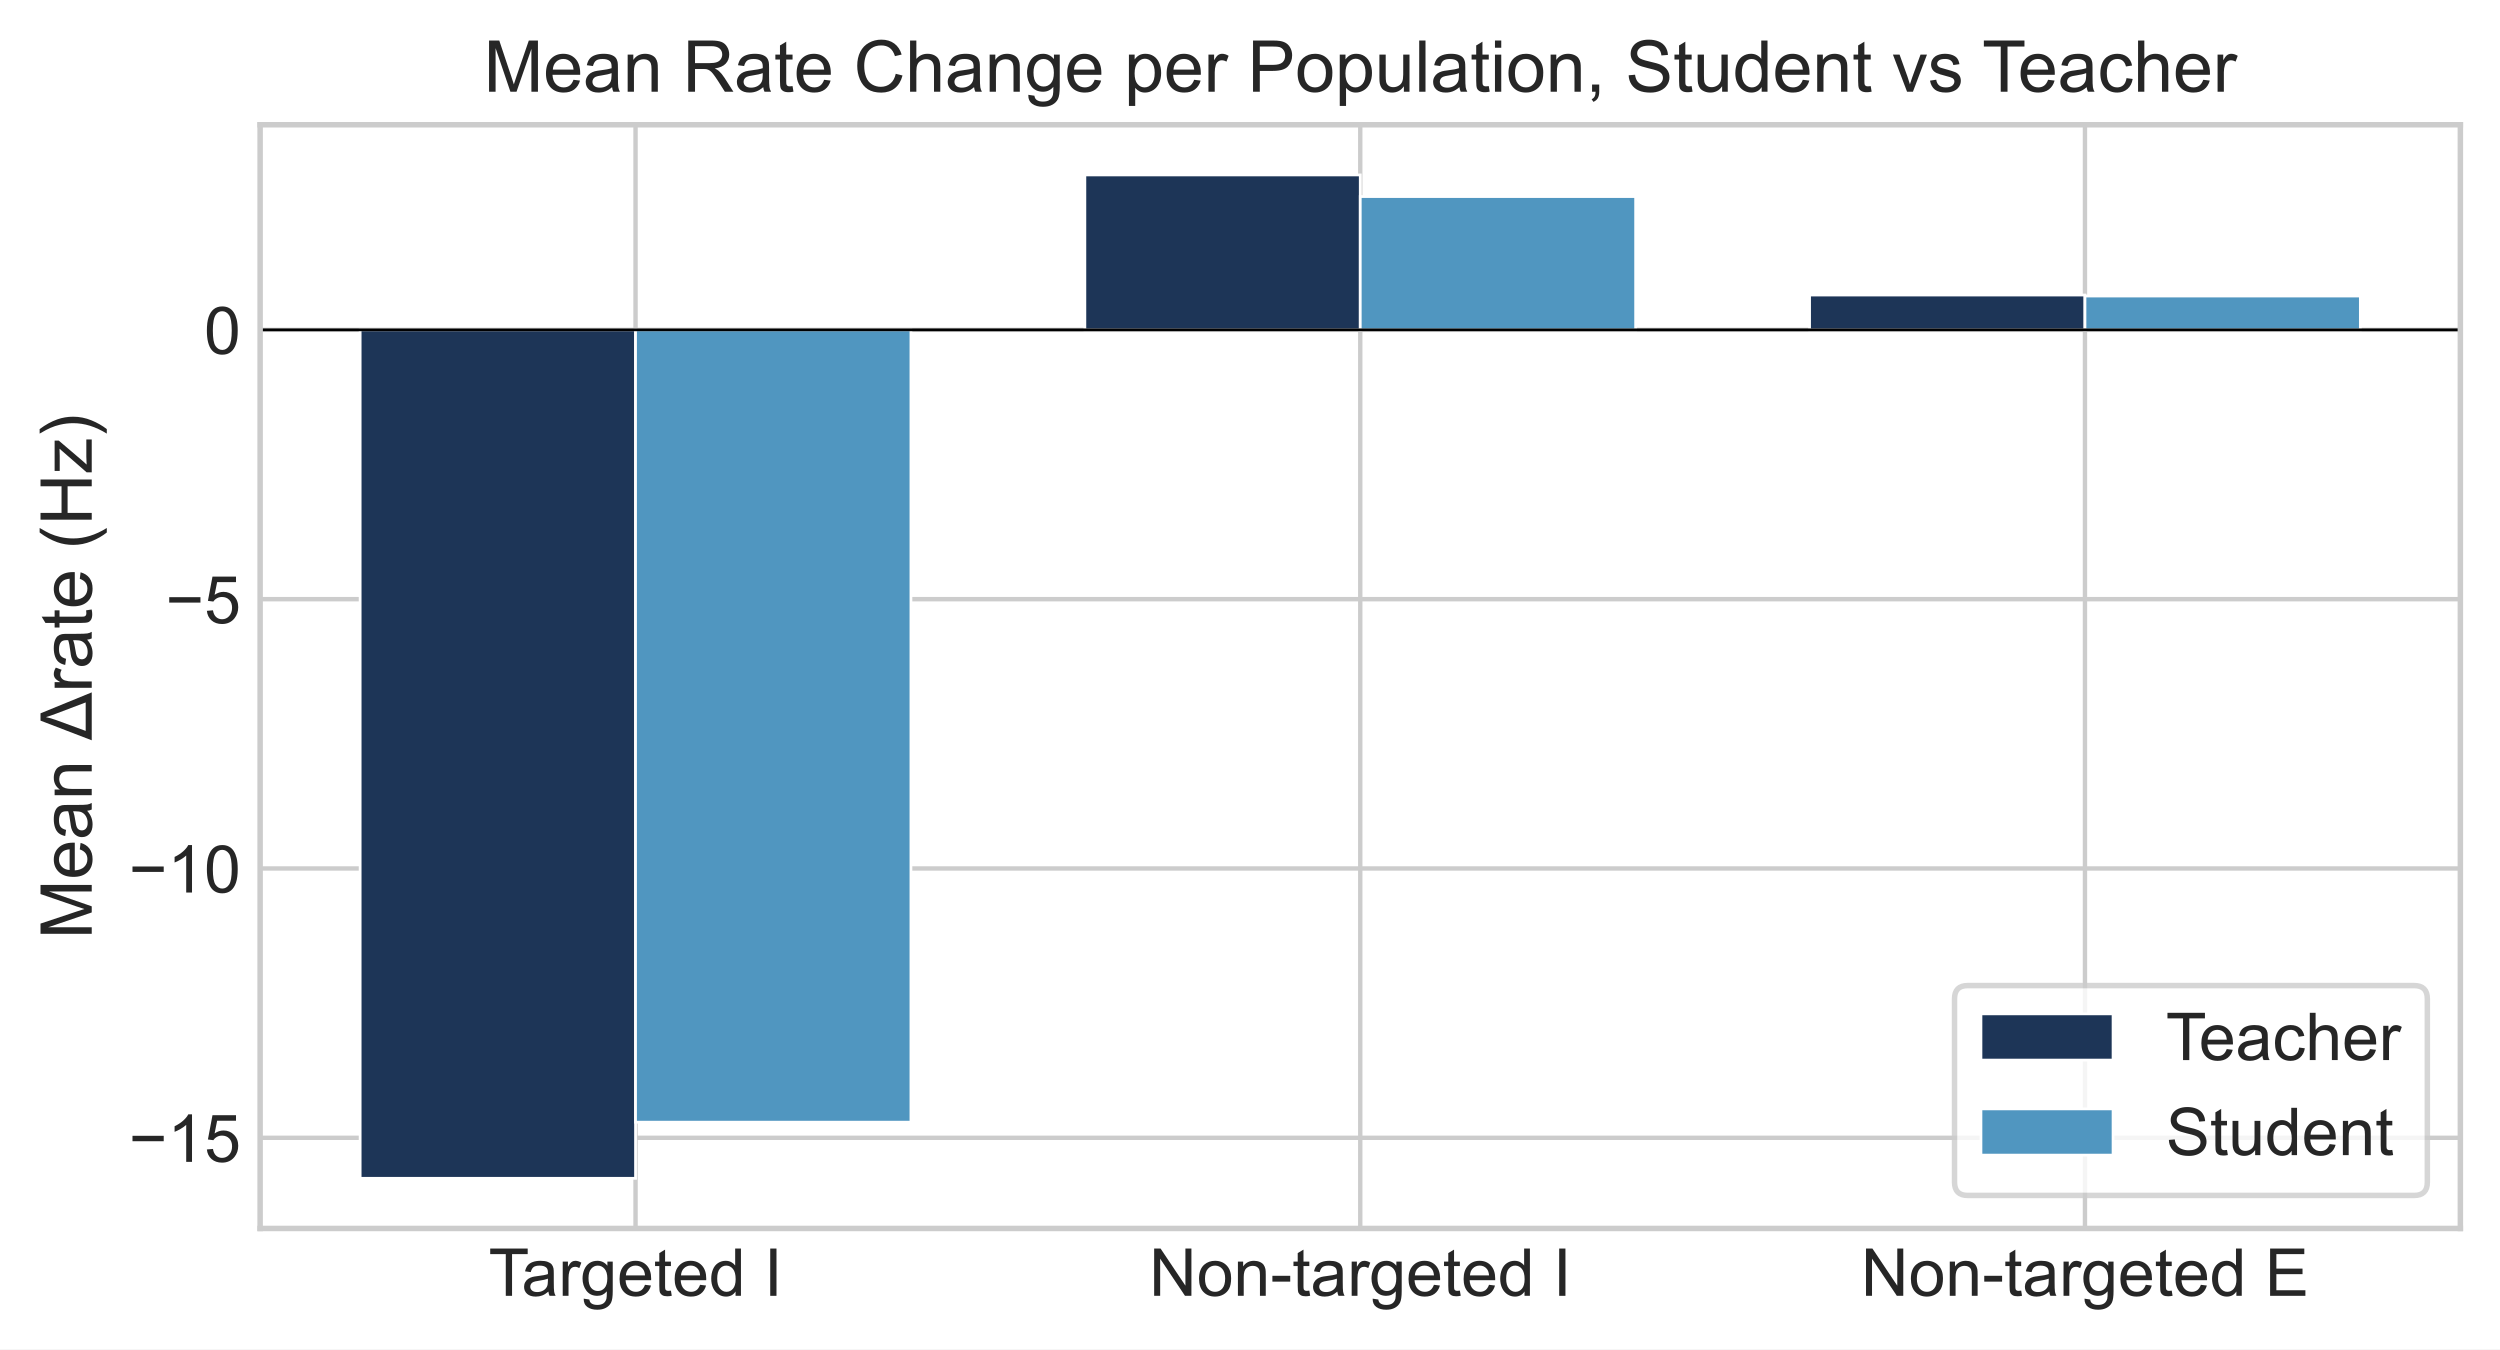
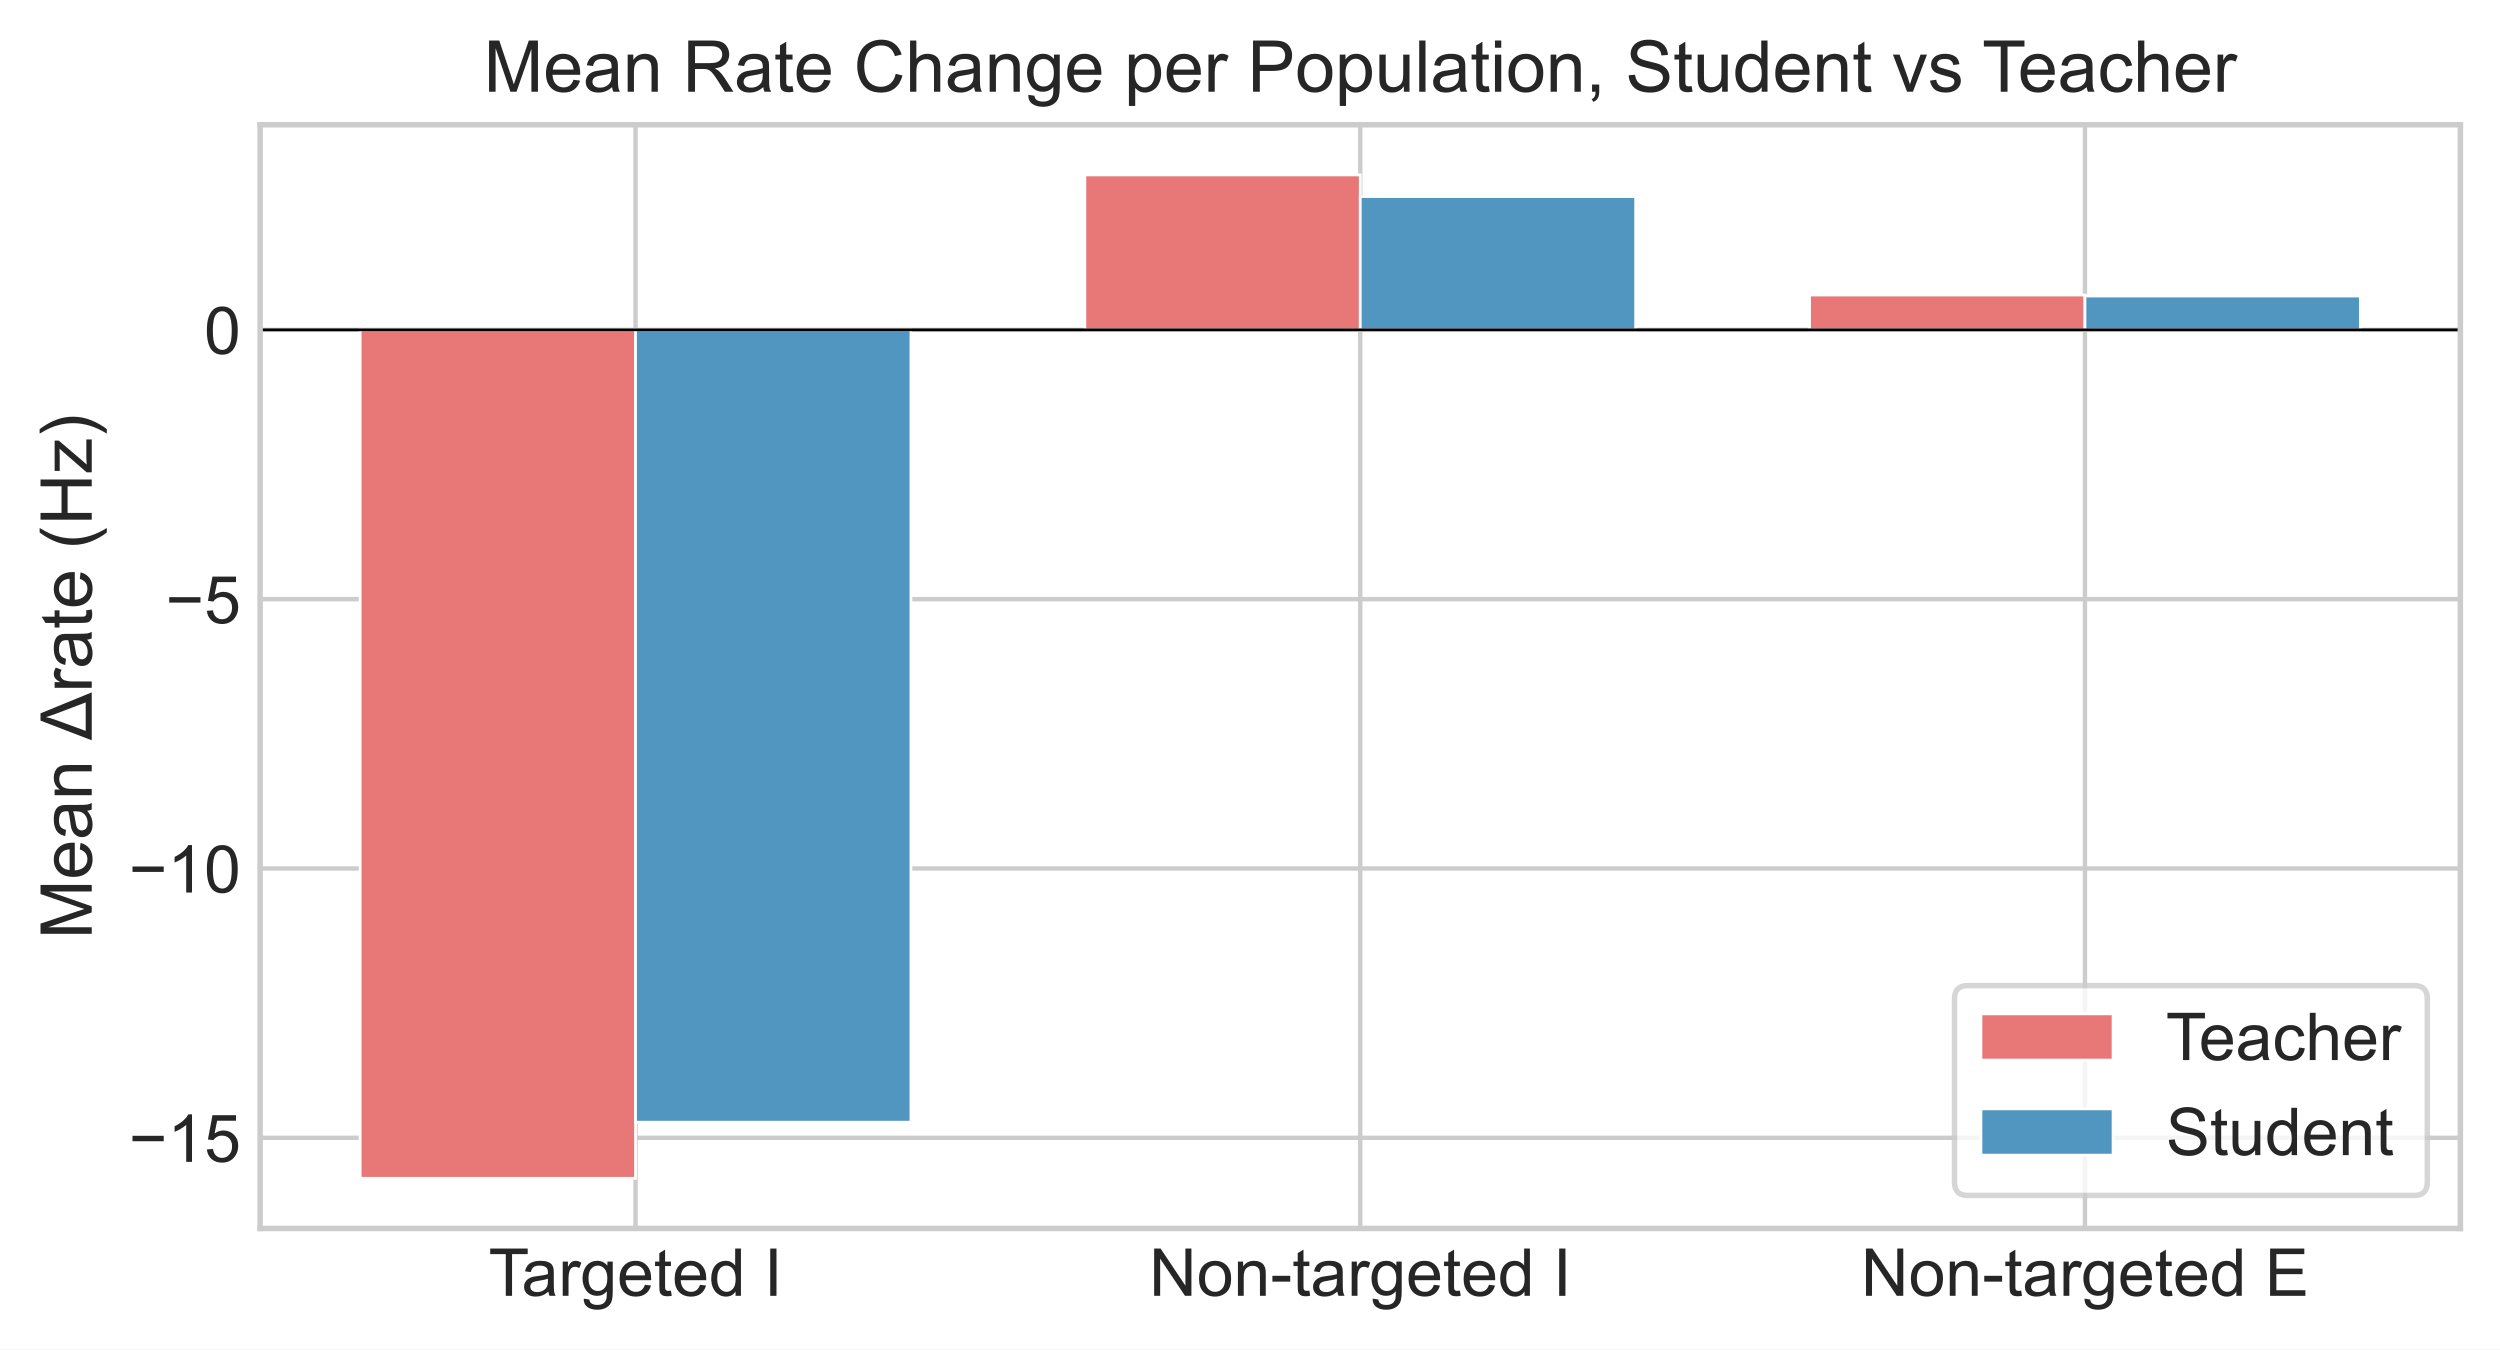
<svg xmlns="http://www.w3.org/2000/svg" xmlns:xlink="http://www.w3.org/1999/xlink" width="454.14pt" height="245.121pt" viewBox="0 0 454.14 245.121" version="1.1">
  <defs>
    <style type="text/css">*{stroke-linejoin: round; stroke-linecap: butt}</style>
  </defs>
  <g id="figure_1">
    <g id="patch_1">
      <path d="M 0 245.121  L 454.14 245.121  L 454.14 0  L 0 0  z " style="fill: #ffffff" />
    </g>
    <g id="axes_1">
      <g id="patch_2">
        <path d="M 47.255 223.159  L 446.94 223.159  L 446.94 22.664  L 47.255 22.664  z " style="fill: #ffffff" />
      </g>
      <g id="matplotlib.axis_1">
        <g id="xtick_1">
          <g id="line2d_1">
-             <path d="M 115.449 223.159  L 115.449 22.664  " clip-path="url(#p5b57fd0c39)" style="fill: none; stroke: #cccccc; stroke-width: 0.8; stroke-linecap: round" />
+             <path d="M 115.449 223.159  L 115.449 22.664  " clip-path="url(#p94ef006885)" style="fill: none; stroke: #cccccc; stroke-width: 0.8; stroke-linecap: round" />
          </g>
          <g id="line2d_2" />
          <g id="text_1">
            <g style="fill: #262626" transform="translate(88.76801 235.3953) scale(0.12 -0.12)">
              <defs>
                <path id="ArialMT-37" d="M 1659 0  L 1659 4041  L 150 4041  L 150 4581  L 3781 4581  L 3781 4041  L 2266 4041  L 2266 0  L 1659 0  z " transform="scale(0.015625)" />
                <path id="ArialMT-44" d="M 2588 409  Q 2275 144 1986 34  Q 1697 -75 1366 -75  Q 819 -75 525 192  Q 231 459 231 875  Q 231 1119 342 1320  Q 453 1522 633 1644  Q 813 1766 1038 1828  Q 1203 1872 1538 1913  Q 2219 1994 2541 2106  Q 2544 2222 2544 2253  Q 2544 2597 2384 2738  Q 2169 2928 1744 2928  Q 1347 2928 1158 2789  Q 969 2650 878 2297  L 328 2372  Q 403 2725 575 2942  Q 747 3159 1072 3276  Q 1397 3394 1825 3394  Q 2250 3394 2515 3294  Q 2781 3194 2906 3042  Q 3031 2891 3081 2659  Q 3109 2516 3109 2141  L 3109 1391  Q 3109 606 3145 398  Q 3181 191 3288 0  L 2700 0  Q 2613 175 2588 409  z M 2541 1666  Q 2234 1541 1622 1453  Q 1275 1403 1131 1340  Q 988 1278 909 1158  Q 831 1038 831 891  Q 831 666 1001 516  Q 1172 366 1500 366  Q 1825 366 2078 508  Q 2331 650 2450 897  Q 2541 1088 2541 1459  L 2541 1666  z " transform="scale(0.015625)" />
                <path id="ArialMT-55" d="M 416 0  L 416 3319  L 922 3319  L 922 2816  Q 1116 3169 1280 3281  Q 1444 3394 1641 3394  Q 1925 3394 2219 3213  L 2025 2691  Q 1819 2813 1613 2813  Q 1428 2813 1281 2702  Q 1134 2591 1072 2394  Q 978 2094 978 1738  L 978 0  L 416 0  z " transform="scale(0.015625)" />
                <path id="ArialMT-4a" d="M 319 -275  L 866 -356  Q 900 -609 1056 -725  Q 1266 -881 1628 -881  Q 2019 -881 2231 -725  Q 2444 -569 2519 -288  Q 2563 -116 2559 434  Q 2191 0 1641 0  Q 956 0 581 494  Q 206 988 206 1678  Q 206 2153 378 2554  Q 550 2956 876 3175  Q 1203 3394 1644 3394  Q 2231 3394 2613 2919  L 2613 3319  L 3131 3319  L 3131 450  Q 3131 -325 2973 -648  Q 2816 -972 2473 -1159  Q 2131 -1347 1631 -1347  Q 1038 -1347 672 -1080  Q 306 -813 319 -275  z M 784 1719  Q 784 1066 1043 766  Q 1303 466 1694 466  Q 2081 466 2343 764  Q 2606 1063 2606 1700  Q 2606 2309 2336 2618  Q 2066 2928 1684 2928  Q 1309 2928 1046 2623  Q 784 2319 784 1719  z " transform="scale(0.015625)" />
                <path id="ArialMT-48" d="M 2694 1069  L 3275 997  Q 3138 488 2766 206  Q 2394 -75 1816 -75  Q 1088 -75 661 373  Q 234 822 234 1631  Q 234 2469 665 2931  Q 1097 3394 1784 3394  Q 2450 3394 2872 2941  Q 3294 2488 3294 1666  Q 3294 1616 3291 1516  L 816 1516  Q 847 969 1125 678  Q 1403 388 1819 388  Q 2128 388 2347 550  Q 2566 713 2694 1069  z M 847 1978  L 2700 1978  Q 2663 2397 2488 2606  Q 2219 2931 1791 2931  Q 1403 2931 1139 2672  Q 875 2413 847 1978  z " transform="scale(0.015625)" />
                <path id="ArialMT-57" d="M 1650 503  L 1731 6  Q 1494 -44 1306 -44  Q 1000 -44 831 53  Q 663 150 594 308  Q 525 466 525 972  L 525 2881  L 113 2881  L 113 3319  L 525 3319  L 525 4141  L 1084 4478  L 1084 3319  L 1650 3319  L 1650 2881  L 1084 2881  L 1084 941  Q 1084 700 1114 631  Q 1144 563 1211 522  Q 1278 481 1403 481  Q 1497 481 1650 503  z " transform="scale(0.015625)" />
                <path id="ArialMT-47" d="M 2575 0  L 2575 419  Q 2259 -75 1647 -75  Q 1250 -75 917 144  Q 584 363 401 755  Q 219 1147 219 1656  Q 219 2153 384 2558  Q 550 2963 881 3178  Q 1213 3394 1622 3394  Q 1922 3394 2156 3267  Q 2391 3141 2538 2938  L 2538 4581  L 3097 4581  L 3097 0  L 2575 0  z M 797 1656  Q 797 1019 1065 703  Q 1334 388 1700 388  Q 2069 388 2326 689  Q 2584 991 2584 1609  Q 2584 2291 2321 2609  Q 2059 2928 1675 2928  Q 1300 2928 1048 2622  Q 797 2316 797 1656  z " transform="scale(0.015625)" />
                <path id="ArialMT-3" transform="scale(0.015625)" />
                <path id="ArialMT-2c" d="M 597 0  L 597 4581  L 1203 4581  L 1203 0  L 597 0  z " transform="scale(0.015625)" />
              </defs>
              <use xlink:href="#ArialMT-37" />
              <use xlink:href="#ArialMT-44" transform="translate(50 0)" />
              <use xlink:href="#ArialMT-55" transform="translate(105.6094 0)" />
              <use xlink:href="#ArialMT-4a" transform="translate(138.9062 0)" />
              <use xlink:href="#ArialMT-48" transform="translate(194.5156 0)" />
              <use xlink:href="#ArialMT-57" transform="translate(250.125 0)" />
              <use xlink:href="#ArialMT-48" transform="translate(277.9062 0)" />
              <use xlink:href="#ArialMT-47" transform="translate(333.5156 0)" />
              <use xlink:href="#ArialMT-3" transform="translate(389.125 0)" />
              <use xlink:href="#ArialMT-2c" transform="translate(416.9062 0)" />
            </g>
          </g>
        </g>
        <g id="xtick_2">
          <g id="line2d_3">
-             <path d="M 247.098 223.159  L 247.098 22.664  " clip-path="url(#p5b57fd0c39)" style="fill: none; stroke: #cccccc; stroke-width: 0.8; stroke-linecap: round" />
+             <path d="M 247.098 223.159  L 247.098 22.664  " clip-path="url(#p94ef006885)" style="fill: none; stroke: #cccccc; stroke-width: 0.8; stroke-linecap: round" />
          </g>
          <g id="line2d_4" />
          <g id="text_2">
            <g style="fill: #262626" transform="translate(208.7453 235.3953) scale(0.12 -0.12)">
              <defs>
                <path id="ArialMT-31" d="M 488 0  L 488 4581  L 1109 4581  L 3516 984  L 3516 4581  L 4097 4581  L 4097 0  L 3475 0  L 1069 3600  L 1069 0  L 488 0  z " transform="scale(0.015625)" />
                <path id="ArialMT-52" d="M 213 1659  Q 213 2581 725 3025  Q 1153 3394 1769 3394  Q 2453 3394 2887 2945  Q 3322 2497 3322 1706  Q 3322 1066 3130 698  Q 2938 331 2570 128  Q 2203 -75 1769 -75  Q 1072 -75 642 372  Q 213 819 213 1659  z M 791 1659  Q 791 1022 1069 705  Q 1347 388 1769 388  Q 2188 388 2466 706  Q 2744 1025 2744 1678  Q 2744 2294 2464 2611  Q 2184 2928 1769 2928  Q 1347 2928 1069 2612  Q 791 2297 791 1659  z " transform="scale(0.015625)" />
                <path id="ArialMT-51" d="M 422 0  L 422 3319  L 928 3319  L 928 2847  Q 1294 3394 1984 3394  Q 2284 3394 2536 3286  Q 2788 3178 2913 3003  Q 3038 2828 3088 2588  Q 3119 2431 3119 2041  L 3119 0  L 2556 0  L 2556 2019  Q 2556 2363 2490 2533  Q 2425 2703 2258 2804  Q 2091 2906 1866 2906  Q 1506 2906 1245 2678  Q 984 2450 984 1813  L 984 0  L 422 0  z " transform="scale(0.015625)" />
                <path id="ArialMT-10" d="M 203 1375  L 203 1941  L 1931 1941  L 1931 1375  L 203 1375  z " transform="scale(0.015625)" />
              </defs>
              <use xlink:href="#ArialMT-31" />
              <use xlink:href="#ArialMT-52" transform="translate(72.21875 0)" />
              <use xlink:href="#ArialMT-51" transform="translate(127.8281 0)" />
              <use xlink:href="#ArialMT-10" transform="translate(183.4375 0)" />
              <use xlink:href="#ArialMT-57" transform="translate(216.7344 0)" />
              <use xlink:href="#ArialMT-44" transform="translate(244.5156 0)" />
              <use xlink:href="#ArialMT-55" transform="translate(300.125 0)" />
              <use xlink:href="#ArialMT-4a" transform="translate(333.4219 0)" />
              <use xlink:href="#ArialMT-48" transform="translate(389.0312 0)" />
              <use xlink:href="#ArialMT-57" transform="translate(444.6406 0)" />
              <use xlink:href="#ArialMT-48" transform="translate(472.4219 0)" />
              <use xlink:href="#ArialMT-47" transform="translate(528.0312 0)" />
              <use xlink:href="#ArialMT-3" transform="translate(583.6406 0)" />
              <use xlink:href="#ArialMT-2c" transform="translate(611.4219 0)" />
            </g>
          </g>
        </g>
        <g id="xtick_3">
          <g id="line2d_5">
-             <path d="M 378.746 223.159  L 378.746 22.664  " clip-path="url(#p5b57fd0c39)" style="fill: none; stroke: #cccccc; stroke-width: 0.8; stroke-linecap: round" />
+             <path d="M 378.746 223.159  L 378.746 22.664  " clip-path="url(#p94ef006885)" style="fill: none; stroke: #cccccc; stroke-width: 0.8; stroke-linecap: round" />
          </g>
          <g id="line2d_6" />
          <g id="text_3">
            <g style="fill: #262626" transform="translate(338.0583 235.3953) scale(0.12 -0.12)">
              <defs>
                <path id="ArialMT-28" d="M 506 0  L 506 4581  L 3819 4581  L 3819 4041  L 1113 4041  L 1113 2638  L 3647 2638  L 3647 2100  L 1113 2100  L 1113 541  L 3925 541  L 3925 0  L 506 0  z " transform="scale(0.015625)" />
              </defs>
              <use xlink:href="#ArialMT-31" />
              <use xlink:href="#ArialMT-52" transform="translate(72.21875 0)" />
              <use xlink:href="#ArialMT-51" transform="translate(127.8281 0)" />
              <use xlink:href="#ArialMT-10" transform="translate(183.4375 0)" />
              <use xlink:href="#ArialMT-57" transform="translate(216.7344 0)" />
              <use xlink:href="#ArialMT-44" transform="translate(244.5156 0)" />
              <use xlink:href="#ArialMT-55" transform="translate(300.125 0)" />
              <use xlink:href="#ArialMT-4a" transform="translate(333.4219 0)" />
              <use xlink:href="#ArialMT-48" transform="translate(389.0312 0)" />
              <use xlink:href="#ArialMT-57" transform="translate(444.6406 0)" />
              <use xlink:href="#ArialMT-48" transform="translate(472.4219 0)" />
              <use xlink:href="#ArialMT-47" transform="translate(528.0312 0)" />
              <use xlink:href="#ArialMT-3" transform="translate(583.6406 0)" />
              <use xlink:href="#ArialMT-28" transform="translate(611.4219 0)" />
            </g>
          </g>
        </g>
      </g>
      <g id="matplotlib.axis_2">
        <g id="ytick_1">
          <g id="line2d_7">
-             <path d="M 47.255 206.687  L 446.94 206.687  " clip-path="url(#p5b57fd0c39)" style="fill: none; stroke: #cccccc; stroke-width: 0.8; stroke-linecap: round" />
+             <path d="M 47.255 206.687  L 446.94 206.687  " clip-path="url(#p94ef006885)" style="fill: none; stroke: #cccccc; stroke-width: 0.8; stroke-linecap: round" />
          </g>
          <g id="line2d_8" />
          <g id="text_4">
            <g style="fill: #262626" transform="translate(23.40045 211.0548) scale(0.12 -0.12)">
              <defs>
                <path id="ArialMT-ed" d="M 3381 1997  L 356 1997  L 356 2522  L 3381 2522  L 3381 1997  z " transform="scale(0.015625)" />
                <path id="ArialMT-14" d="M 2384 0  L 1822 0  L 1822 3584  Q 1619 3391 1289 3197  Q 959 3003 697 2906  L 697 3450  Q 1169 3672 1522 3987  Q 1875 4303 2022 4600  L 2384 4600  L 2384 0  z " transform="scale(0.015625)" />
                <path id="ArialMT-18" d="M 266 1200  L 856 1250  Q 922 819 1161 601  Q 1400 384 1738 384  Q 2144 384 2425 690  Q 2706 997 2706 1503  Q 2706 1984 2436 2262  Q 2166 2541 1728 2541  Q 1456 2541 1237 2417  Q 1019 2294 894 2097  L 366 2166  L 809 4519  L 3088 4519  L 3088 3981  L 1259 3981  L 1013 2750  Q 1425 3038 1878 3038  Q 2478 3038 2890 2622  Q 3303 2206 3303 1553  Q 3303 931 2941 478  Q 2500 -78 1738 -78  Q 1113 -78 717 272  Q 322 622 266 1200  z " transform="scale(0.015625)" />
              </defs>
              <use xlink:href="#ArialMT-ed" />
              <use xlink:href="#ArialMT-14" transform="translate(58.40625 0)" />
              <use xlink:href="#ArialMT-18" transform="translate(114.0156 0)" />
            </g>
          </g>
        </g>
        <g id="ytick_2">
          <g id="line2d_9">
-             <path d="M 47.255 157.764  L 446.94 157.764  " clip-path="url(#p5b57fd0c39)" style="fill: none; stroke: #cccccc; stroke-width: 0.8; stroke-linecap: round" />
+             <path d="M 47.255 157.764  L 446.94 157.764  " clip-path="url(#p94ef006885)" style="fill: none; stroke: #cccccc; stroke-width: 0.8; stroke-linecap: round" />
          </g>
          <g id="line2d_10" />
          <g id="text_5">
            <g style="fill: #262626" transform="translate(23.40045 162.1326) scale(0.12 -0.12)">
              <defs>
                <path id="ArialMT-13" d="M 266 2259  Q 266 3072 433 3567  Q 600 4063 929 4331  Q 1259 4600 1759 4600  Q 2128 4600 2406 4451  Q 2684 4303 2865 4023  Q 3047 3744 3150 3342  Q 3253 2941 3253 2259  Q 3253 1453 3087 958  Q 2922 463 2592 192  Q 2263 -78 1759 -78  Q 1097 -78 719 397  Q 266 969 266 2259  z M 844 2259  Q 844 1131 1108 757  Q 1372 384 1759 384  Q 2147 384 2411 759  Q 2675 1134 2675 2259  Q 2675 3391 2411 3762  Q 2147 4134 1753 4134  Q 1366 4134 1134 3806  Q 844 3388 844 2259  z " transform="scale(0.015625)" />
              </defs>
              <use xlink:href="#ArialMT-ed" />
              <use xlink:href="#ArialMT-14" transform="translate(58.40625 0)" />
              <use xlink:href="#ArialMT-13" transform="translate(114.0156 0)" />
            </g>
          </g>
        </g>
        <g id="ytick_3">
          <g id="line2d_11">
-             <path d="M 47.255 108.842  L 446.94 108.842  " clip-path="url(#p5b57fd0c39)" style="fill: none; stroke: #cccccc; stroke-width: 0.8; stroke-linecap: round" />
+             <path d="M 47.255 108.842  L 446.94 108.842  " clip-path="url(#p94ef006885)" style="fill: none; stroke: #cccccc; stroke-width: 0.8; stroke-linecap: round" />
          </g>
          <g id="line2d_12" />
          <g id="text_6">
            <g style="fill: #262626" transform="translate(30.07357 113.2103) scale(0.12 -0.12)">
              <use xlink:href="#ArialMT-ed" />
              <use xlink:href="#ArialMT-18" transform="translate(58.40625 0)" />
            </g>
          </g>
        </g>
        <g id="ytick_4">
          <g id="line2d_13">
-             <path d="M 47.255 59.92  L 446.94 59.92  " clip-path="url(#p5b57fd0c39)" style="fill: none; stroke: #cccccc; stroke-width: 0.8; stroke-linecap: round" />
+             <path d="M 47.255 59.92  L 446.94 59.92  " clip-path="url(#p94ef006885)" style="fill: none; stroke: #cccccc; stroke-width: 0.8; stroke-linecap: round" />
          </g>
          <g id="line2d_14" />
          <g id="text_7">
            <g style="fill: #262626" transform="translate(37.08232 64.28804) scale(0.12 -0.12)">
              <use xlink:href="#ArialMT-13" />
            </g>
          </g>
        </g>
        <g id="text_8">
          <g style="fill: #262626" transform="translate(16.66436 170.5953) rotate(-90) scale(0.13 -0.13)">
            <defs>
              <path id="ArialMT-30" d="M 475 0  L 475 4581  L 1388 4581  L 2472 1338  Q 2622 884 2691 659  Q 2769 909 2934 1394  L 4031 4581  L 4847 4581  L 4847 0  L 4263 0  L 4263 3834  L 2931 0  L 2384 0  L 1059 3900  L 1059 0  L 475 0  z " transform="scale(0.015625)" />
              <path id="ArialMT-1fb" d="M -6 0  L 1753 4581  L 2406 4581  L 4281 0  L -6 0  z M 834 541  L 3381 541  L 2391 3150  Q 2169 3738 2066 4100  Q 1981 3675 1819 3225  L 834 541  z " transform="scale(0.015625)" />
              <path id="ArialMT-b" d="M 1497 -1347  Q 1031 -759 709 28  Q 388 816 388 1659  Q 388 2403 628 3084  Q 909 3875 1497 4659  L 1900 4659  Q 1522 4009 1400 3731  Q 1209 3300 1100 2831  Q 966 2247 966 1656  Q 966 153 1900 -1347  L 1497 -1347  z " transform="scale(0.015625)" />
              <path id="ArialMT-2b" d="M 513 0  L 513 4581  L 1119 4581  L 1119 2700  L 3500 2700  L 3500 4581  L 4106 4581  L 4106 0  L 3500 0  L 3500 2159  L 1119 2159  L 1119 0  L 513 0  z " transform="scale(0.015625)" />
              <path id="ArialMT-5d" d="M 125 0  L 125 456  L 2238 2881  Q 1878 2863 1603 2863  L 250 2863  L 250 3319  L 2963 3319  L 2963 2947  L 1166 841  L 819 456  Q 1197 484 1528 484  L 3063 484  L 3063 0  L 125 0  z " transform="scale(0.015625)" />
              <path id="ArialMT-c" d="M 791 -1347  L 388 -1347  Q 1322 153 1322 1656  Q 1322 2244 1188 2822  Q 1081 3291 891 3722  Q 769 4003 388 4659  L 791 4659  Q 1378 3875 1659 3084  Q 1900 2403 1900 1659  Q 1900 816 1576 28  Q 1253 -759 791 -1347  z " transform="scale(0.015625)" />
            </defs>
            <use xlink:href="#ArialMT-30" />
            <use xlink:href="#ArialMT-48" transform="translate(83.29688 0)" />
            <use xlink:href="#ArialMT-44" transform="translate(138.9062 0)" />
            <use xlink:href="#ArialMT-51" transform="translate(194.5156 0)" />
            <use xlink:href="#ArialMT-3" transform="translate(250.125 0)" />
            <use xlink:href="#ArialMT-1fb" transform="translate(277.9062 0)" />
            <use xlink:href="#ArialMT-55" transform="translate(344.7031 0)" />
            <use xlink:href="#ArialMT-44" transform="translate(378 0)" />
            <use xlink:href="#ArialMT-57" transform="translate(433.6094 0)" />
            <use xlink:href="#ArialMT-48" transform="translate(461.3906 0)" />
            <use xlink:href="#ArialMT-3" transform="translate(517 0)" />
            <use xlink:href="#ArialMT-b" transform="translate(544.7812 0)" />
            <use xlink:href="#ArialMT-2b" transform="translate(578.0781 0)" />
            <use xlink:href="#ArialMT-5d" transform="translate(650.2969 0)" />
            <use xlink:href="#ArialMT-c" transform="translate(700.2969 0)" />
          </g>
        </g>
      </g>
      <g id="patch_3">
-         <path d="M 65.423 59.92  L 115.449 59.92  L 115.449 214.046  L 65.423 214.046  z " clip-path="url(#p5b57fd0c39)" style="fill: #1d3557; stroke: #ffffff; stroke-width: 0.5; stroke-linejoin: miter" />
+         <path d="M 65.423 59.92  L 115.449 59.92  L 115.449 214.046  L 65.423 214.046  z " clip-path="url(#p94ef006885)" style="fill: #e87878; stroke: #ffffff; stroke-width: 0.5; stroke-linejoin: miter" />
      </g>
      <g id="patch_4">
-         <path d="M 115.449 59.92  L 165.476 59.92  L 165.476 203.849  L 115.449 203.849  z " clip-path="url(#p5b57fd0c39)" style="fill: #5096c0; stroke: #ffffff; stroke-width: 0.5; stroke-linejoin: miter" />
+         <path d="M 115.449 59.92  L 165.476 59.92  L 165.476 203.849  L 115.449 203.849  z " clip-path="url(#p94ef006885)" style="fill: #5096c0; stroke: #ffffff; stroke-width: 0.5; stroke-linejoin: miter" />
      </g>
      <g id="patch_5">
-         <path d="M 197.071 59.92  L 247.098 59.92  L 247.098 31.778  L 197.071 31.778  z " clip-path="url(#p5b57fd0c39)" style="fill: #1d3557; stroke: #ffffff; stroke-width: 0.5; stroke-linejoin: miter" />
+         <path d="M 197.071 59.92  L 247.098 59.92  L 247.098 31.778  L 197.071 31.778  z " clip-path="url(#p94ef006885)" style="fill: #e87878; stroke: #ffffff; stroke-width: 0.5; stroke-linejoin: miter" />
      </g>
      <g id="patch_6">
-         <path d="M 247.098 59.92  L 297.124 59.92  L 297.124 35.706  L 247.098 35.706  z " clip-path="url(#p5b57fd0c39)" style="fill: #5096c0; stroke: #ffffff; stroke-width: 0.5; stroke-linejoin: miter" />
+         <path d="M 247.098 59.92  L 297.124 59.92  L 297.124 35.706  L 247.098 35.706  z " clip-path="url(#p94ef006885)" style="fill: #5096c0; stroke: #ffffff; stroke-width: 0.5; stroke-linejoin: miter" />
      </g>
      <g id="patch_7">
-         <path d="M 328.719 59.92  L 378.746 59.92  L 378.746 53.594  L 328.719 53.594  z " clip-path="url(#p5b57fd0c39)" style="fill: #1d3557; stroke: #ffffff; stroke-width: 0.5; stroke-linejoin: miter" />
+         <path d="M 328.719 59.92  L 378.746 59.92  L 378.746 53.594  L 328.719 53.594  z " clip-path="url(#p94ef006885)" style="fill: #e87878; stroke: #ffffff; stroke-width: 0.5; stroke-linejoin: miter" />
      </g>
      <g id="patch_8">
-         <path d="M 378.746 59.92  L 428.772 59.92  L 428.772 53.775  L 378.746 53.775  z " clip-path="url(#p5b57fd0c39)" style="fill: #5096c0; stroke: #ffffff; stroke-width: 0.5; stroke-linejoin: miter" />
+         <path d="M 378.746 59.92  L 428.772 59.92  L 428.772 53.775  L 378.746 53.775  z " clip-path="url(#p94ef006885)" style="fill: #5096c0; stroke: #ffffff; stroke-width: 0.5; stroke-linejoin: miter" />
      </g>
      <g id="line2d_15">
-         <path d="M 47.255 59.92  L 446.94 59.92  " clip-path="url(#p5b57fd0c39)" style="fill: none; stroke: #000000; stroke-width: 0.5; stroke-linecap: round" />
+         <path d="M 47.255 59.92  L 446.94 59.92  " clip-path="url(#p94ef006885)" style="fill: none; stroke: #000000; stroke-width: 0.5; stroke-linecap: round" />
      </g>
      <g id="patch_9">
        <path d="M 47.255 223.159  L 47.255 22.664  " style="fill: none; stroke: #cccccc; stroke-linejoin: miter; stroke-linecap: square" />
      </g>
      <g id="patch_10">
        <path d="M 446.94 223.159  L 446.94 22.664  " style="fill: none; stroke: #cccccc; stroke-linejoin: miter; stroke-linecap: square" />
      </g>
      <g id="patch_11">
        <path d="M 47.255 223.159  L 446.94 223.159  " style="fill: none; stroke: #cccccc; stroke-linejoin: miter; stroke-linecap: square" />
      </g>
      <g id="patch_12">
        <path d="M 47.255 22.664  L 446.94 22.664  " style="fill: none; stroke: #cccccc; stroke-linejoin: miter; stroke-linecap: square" />
      </g>
      <g id="text_9">
        <g style="fill: #262626" transform="translate(87.87495 16.66436) scale(0.13 -0.13)">
          <defs>
            <path id="ArialMT-35" d="M 503 0  L 503 4581  L 2534 4581  Q 3147 4581 3465 4457  Q 3784 4334 3975 4021  Q 4166 3709 4166 3331  Q 4166 2844 3850 2509  Q 3534 2175 2875 2084  Q 3116 1969 3241 1856  Q 3506 1613 3744 1247  L 4541 0  L 3778 0  L 3172 953  Q 2906 1366 2734 1584  Q 2563 1803 2427 1890  Q 2291 1978 2150 2013  Q 2047 2034 1813 2034  L 1109 2034  L 1109 0  L 503 0  z M 1109 2559  L 2413 2559  Q 2828 2559 3062 2645  Q 3297 2731 3419 2920  Q 3541 3109 3541 3331  Q 3541 3656 3305 3865  Q 3069 4075 2559 4075  L 1109 4075  L 1109 2559  z " transform="scale(0.015625)" />
            <path id="ArialMT-26" d="M 3763 1606  L 4369 1453  Q 4178 706 3683 314  Q 3188 -78 2472 -78  Q 1731 -78 1267 223  Q 803 525 561 1097  Q 319 1669 319 2325  Q 319 3041 592 3573  Q 866 4106 1370 4382  Q 1875 4659 2481 4659  Q 3169 4659 3637 4309  Q 4106 3959 4291 3325  L 3694 3184  Q 3534 3684 3231 3912  Q 2928 4141 2469 4141  Q 1941 4141 1586 3887  Q 1231 3634 1087 3207  Q 944 2781 944 2328  Q 944 1744 1114 1308  Q 1284 872 1643 656  Q 2003 441 2422 441  Q 2931 441 3284 734  Q 3638 1028 3763 1606  z " transform="scale(0.015625)" />
            <path id="ArialMT-4b" d="M 422 0  L 422 4581  L 984 4581  L 984 2938  Q 1378 3394 1978 3394  Q 2347 3394 2619 3248  Q 2891 3103 3008 2847  Q 3125 2591 3125 2103  L 3125 0  L 2563 0  L 2563 2103  Q 2563 2525 2380 2717  Q 2197 2909 1863 2909  Q 1613 2909 1392 2779  Q 1172 2650 1078 2428  Q 984 2206 984 1816  L 984 0  L 422 0  z " transform="scale(0.015625)" />
            <path id="ArialMT-53" d="M 422 -1272  L 422 3319  L 934 3319  L 934 2888  Q 1116 3141 1344 3267  Q 1572 3394 1897 3394  Q 2322 3394 2647 3175  Q 2972 2956 3137 2557  Q 3303 2159 3303 1684  Q 3303 1175 3120 767  Q 2938 359 2589 142  Q 2241 -75 1856 -75  Q 1575 -75 1351 44  Q 1128 163 984 344  L 984 -1272  L 422 -1272  z M 931 1641  Q 931 1000 1190 694  Q 1450 388 1819 388  Q 2194 388 2461 705  Q 2728 1022 2728 1688  Q 2728 2322 2467 2637  Q 2206 2953 1844 2953  Q 1484 2953 1207 2617  Q 931 2281 931 1641  z " transform="scale(0.015625)" />
            <path id="ArialMT-33" d="M 494 0  L 494 4581  L 2222 4581  Q 2678 4581 2919 4538  Q 3256 4481 3484 4323  Q 3713 4166 3852 3881  Q 3991 3597 3991 3256  Q 3991 2672 3619 2267  Q 3247 1863 2275 1863  L 1100 1863  L 1100 0  L 494 0  z M 1100 2403  L 2284 2403  Q 2872 2403 3119 2622  Q 3366 2841 3366 3238  Q 3366 3525 3220 3729  Q 3075 3934 2838 4000  Q 2684 4041 2272 4041  L 1100 4041  L 1100 2403  z " transform="scale(0.015625)" />
            <path id="ArialMT-58" d="M 2597 0  L 2597 488  Q 2209 -75 1544 -75  Q 1250 -75 995 37  Q 741 150 617 320  Q 494 491 444 738  Q 409 903 409 1263  L 409 3319  L 972 3319  L 972 1478  Q 972 1038 1006 884  Q 1059 663 1231 536  Q 1403 409 1656 409  Q 1909 409 2131 539  Q 2353 669 2445 892  Q 2538 1116 2538 1541  L 2538 3319  L 3100 3319  L 3100 0  L 2597 0  z " transform="scale(0.015625)" />
            <path id="ArialMT-4f" d="M 409 0  L 409 4581  L 972 4581  L 972 0  L 409 0  z " transform="scale(0.015625)" />
            <path id="ArialMT-4c" d="M 425 3934  L 425 4581  L 988 4581  L 988 3934  L 425 3934  z M 425 0  L 425 3319  L 988 3319  L 988 0  L 425 0  z " transform="scale(0.015625)" />
            <path id="ArialMT-f" d="M 569 0  L 569 641  L 1209 641  L 1209 0  Q 1209 -353 1084 -570  Q 959 -788 688 -906  L 531 -666  Q 709 -588 793 -436  Q 878 -284 888 0  L 569 0  z " transform="scale(0.015625)" />
            <path id="ArialMT-36" d="M 288 1472  L 859 1522  Q 900 1178 1048 958  Q 1197 738 1509 602  Q 1822 466 2213 466  Q 2559 466 2825 569  Q 3091 672 3220 851  Q 3350 1031 3350 1244  Q 3350 1459 3225 1620  Q 3100 1781 2813 1891  Q 2628 1963 1997 2114  Q 1366 2266 1113 2400  Q 784 2572 623 2826  Q 463 3081 463 3397  Q 463 3744 659 4045  Q 856 4347 1234 4503  Q 1613 4659 2075 4659  Q 2584 4659 2973 4495  Q 3363 4331 3572 4012  Q 3781 3694 3797 3291  L 3216 3247  Q 3169 3681 2898 3903  Q 2628 4125 2100 4125  Q 1550 4125 1298 3923  Q 1047 3722 1047 3438  Q 1047 3191 1225 3031  Q 1400 2872 2139 2705  Q 2878 2538 3153 2413  Q 3553 2228 3743 1945  Q 3934 1663 3934 1294  Q 3934 928 3725 604  Q 3516 281 3123 101  Q 2731 -78 2241 -78  Q 1619 -78 1198 103  Q 778 284 539 648  Q 300 1013 288 1472  z " transform="scale(0.015625)" />
            <path id="ArialMT-59" d="M 1344 0  L 81 3319  L 675 3319  L 1388 1331  Q 1503 1009 1600 663  Q 1675 925 1809 1294  L 2547 3319  L 3125 3319  L 1869 0  L 1344 0  z " transform="scale(0.015625)" />
            <path id="ArialMT-56" d="M 197 991  L 753 1078  Q 800 744 1014 566  Q 1228 388 1613 388  Q 2000 388 2187 545  Q 2375 703 2375 916  Q 2375 1106 2209 1216  Q 2094 1291 1634 1406  Q 1016 1563 777 1677  Q 538 1791 414 1992  Q 291 2194 291 2438  Q 291 2659 392 2848  Q 494 3038 669 3163  Q 800 3259 1026 3326  Q 1253 3394 1513 3394  Q 1903 3394 2198 3281  Q 2494 3169 2634 2976  Q 2775 2784 2828 2463  L 2278 2388  Q 2241 2644 2061 2787  Q 1881 2931 1553 2931  Q 1166 2931 1000 2803  Q 834 2675 834 2503  Q 834 2394 903 2306  Q 972 2216 1119 2156  Q 1203 2125 1616 2013  Q 2213 1853 2448 1751  Q 2684 1650 2818 1456  Q 2953 1263 2953 975  Q 2953 694 2789 445  Q 2625 197 2315 61  Q 2006 -75 1616 -75  Q 969 -75 630 194  Q 291 463 197 991  z " transform="scale(0.015625)" />
            <path id="ArialMT-46" d="M 2588 1216  L 3141 1144  Q 3050 572 2676 248  Q 2303 -75 1759 -75  Q 1078 -75 664 370  Q 250 816 250 1647  Q 250 2184 428 2587  Q 606 2991 970 3192  Q 1334 3394 1763 3394  Q 2303 3394 2647 3120  Q 2991 2847 3088 2344  L 2541 2259  Q 2463 2594 2264 2762  Q 2066 2931 1784 2931  Q 1359 2931 1093 2626  Q 828 2322 828 1663  Q 828 994 1084 691  Q 1341 388 1753 388  Q 2084 388 2306 591  Q 2528 794 2588 1216  z " transform="scale(0.015625)" />
          </defs>
          <use xlink:href="#ArialMT-30" />
          <use xlink:href="#ArialMT-48" transform="translate(83.29688 0)" />
          <use xlink:href="#ArialMT-44" transform="translate(138.9062 0)" />
          <use xlink:href="#ArialMT-51" transform="translate(194.5156 0)" />
          <use xlink:href="#ArialMT-3" transform="translate(250.125 0)" />
          <use xlink:href="#ArialMT-35" transform="translate(277.9062 0)" />
          <use xlink:href="#ArialMT-44" transform="translate(350.125 0)" />
          <use xlink:href="#ArialMT-57" transform="translate(405.7344 0)" />
          <use xlink:href="#ArialMT-48" transform="translate(433.5156 0)" />
          <use xlink:href="#ArialMT-3" transform="translate(489.125 0)" />
          <use xlink:href="#ArialMT-26" transform="translate(516.9062 0)" />
          <use xlink:href="#ArialMT-4b" transform="translate(589.125 0)" />
          <use xlink:href="#ArialMT-44" transform="translate(644.7344 0)" />
          <use xlink:href="#ArialMT-51" transform="translate(700.3438 0)" />
          <use xlink:href="#ArialMT-4a" transform="translate(755.9531 0)" />
          <use xlink:href="#ArialMT-48" transform="translate(811.5625 0)" />
          <use xlink:href="#ArialMT-3" transform="translate(867.1719 0)" />
          <use xlink:href="#ArialMT-53" transform="translate(894.9531 0)" />
          <use xlink:href="#ArialMT-48" transform="translate(950.5625 0)" />
          <use xlink:href="#ArialMT-55" transform="translate(1006.172 0)" />
          <use xlink:href="#ArialMT-3" transform="translate(1039.469 0)" />
          <use xlink:href="#ArialMT-33" transform="translate(1067.25 0)" />
          <use xlink:href="#ArialMT-52" transform="translate(1133.953 0)" />
          <use xlink:href="#ArialMT-53" transform="translate(1189.562 0)" />
          <use xlink:href="#ArialMT-58" transform="translate(1245.172 0)" />
          <use xlink:href="#ArialMT-4f" transform="translate(1300.781 0)" />
          <use xlink:href="#ArialMT-44" transform="translate(1323 0)" />
          <use xlink:href="#ArialMT-57" transform="translate(1378.609 0)" />
          <use xlink:href="#ArialMT-4c" transform="translate(1406.391 0)" />
          <use xlink:href="#ArialMT-52" transform="translate(1428.609 0)" />
          <use xlink:href="#ArialMT-51" transform="translate(1484.219 0)" />
          <use xlink:href="#ArialMT-f" transform="translate(1539.828 0)" />
          <use xlink:href="#ArialMT-3" transform="translate(1567.609 0)" />
          <use xlink:href="#ArialMT-36" transform="translate(1595.391 0)" />
          <use xlink:href="#ArialMT-57" transform="translate(1662.094 0)" />
          <use xlink:href="#ArialMT-58" transform="translate(1689.875 0)" />
          <use xlink:href="#ArialMT-47" transform="translate(1745.484 0)" />
          <use xlink:href="#ArialMT-48" transform="translate(1801.094 0)" />
          <use xlink:href="#ArialMT-51" transform="translate(1856.703 0)" />
          <use xlink:href="#ArialMT-57" transform="translate(1912.312 0)" />
          <use xlink:href="#ArialMT-3" transform="translate(1940.094 0)" />
          <use xlink:href="#ArialMT-59" transform="translate(1967.875 0)" />
          <use xlink:href="#ArialMT-56" transform="translate(2017.875 0)" />
          <use xlink:href="#ArialMT-3" transform="translate(2067.875 0)" />
          <use xlink:href="#ArialMT-37" transform="translate(2093.844 0)" />
          <use xlink:href="#ArialMT-48" transform="translate(2143.844 0)" />
          <use xlink:href="#ArialMT-44" transform="translate(2199.453 0)" />
          <use xlink:href="#ArialMT-46" transform="translate(2255.062 0)" />
          <use xlink:href="#ArialMT-4b" transform="translate(2305.062 0)" />
          <use xlink:href="#ArialMT-48" transform="translate(2360.672 0)" />
          <use xlink:href="#ArialMT-55" transform="translate(2416.281 0)" />
        </g>
      </g>
      <g id="legend_1">
        <g id="patch_13">
          <path d="M 357.451 217.159  L 438.54 217.159  Q 440.94 217.159 440.94 214.759  L 440.94 181.436  Q 440.94 179.036 438.54 179.036  L 357.451 179.036  Q 355.051 179.036 355.051 181.436  L 355.051 214.759  Q 355.051 217.159 357.451 217.159  z " style="fill: #ffffff; opacity: 0.8; stroke: #cccccc; stroke-linejoin: miter" />
        </g>
        <g id="patch_14">
-           <path d="M 359.851 192.572  L 383.851 192.572  L 383.851 184.172  L 359.851 184.172  z " style="fill: #1d3557; stroke: #ffffff; stroke-width: 0.5; stroke-linejoin: miter" />
+           <path d="M 359.851 192.572  L 383.851 192.572  L 383.851 184.172  L 359.851 184.172  z " style="fill: #e87878; stroke: #ffffff; stroke-width: 0.5; stroke-linejoin: miter" />
        </g>
        <g id="text_10">
          <g style="fill: #262626" transform="translate(393.4515 192.5719) scale(0.12 -0.12)">
            <use xlink:href="#ArialMT-37" />
            <use xlink:href="#ArialMT-48" transform="translate(50 0)" />
            <use xlink:href="#ArialMT-44" transform="translate(105.6094 0)" />
            <use xlink:href="#ArialMT-46" transform="translate(161.2188 0)" />
            <use xlink:href="#ArialMT-4b" transform="translate(211.2188 0)" />
            <use xlink:href="#ArialMT-48" transform="translate(266.8281 0)" />
            <use xlink:href="#ArialMT-55" transform="translate(322.4375 0)" />
          </g>
        </g>
        <g id="patch_15">
          <path d="M 359.851 209.834  L 383.851 209.834  L 383.851 201.434  L 359.851 201.434  z " style="fill: #5096c0; stroke: #ffffff; stroke-width: 0.5; stroke-linejoin: miter" />
        </g>
        <g id="text_11">
          <g style="fill: #262626" transform="translate(393.4515 209.8336) scale(0.12 -0.12)">
            <use xlink:href="#ArialMT-36" />
            <use xlink:href="#ArialMT-57" transform="translate(66.70312 0)" />
            <use xlink:href="#ArialMT-58" transform="translate(94.48438 0)" />
            <use xlink:href="#ArialMT-47" transform="translate(150.0938 0)" />
            <use xlink:href="#ArialMT-48" transform="translate(205.7031 0)" />
            <use xlink:href="#ArialMT-51" transform="translate(261.3125 0)" />
            <use xlink:href="#ArialMT-57" transform="translate(316.9219 0)" />
          </g>
        </g>
      </g>
    </g>
  </g>
  <defs>
-     <clipPath id="p5b57fd0c39">
+     <clipPath id="p94ef006885">
      <rect x="47.255" y="22.664" width="399.684" height="200.495" />
    </clipPath>
  </defs>
</svg>
